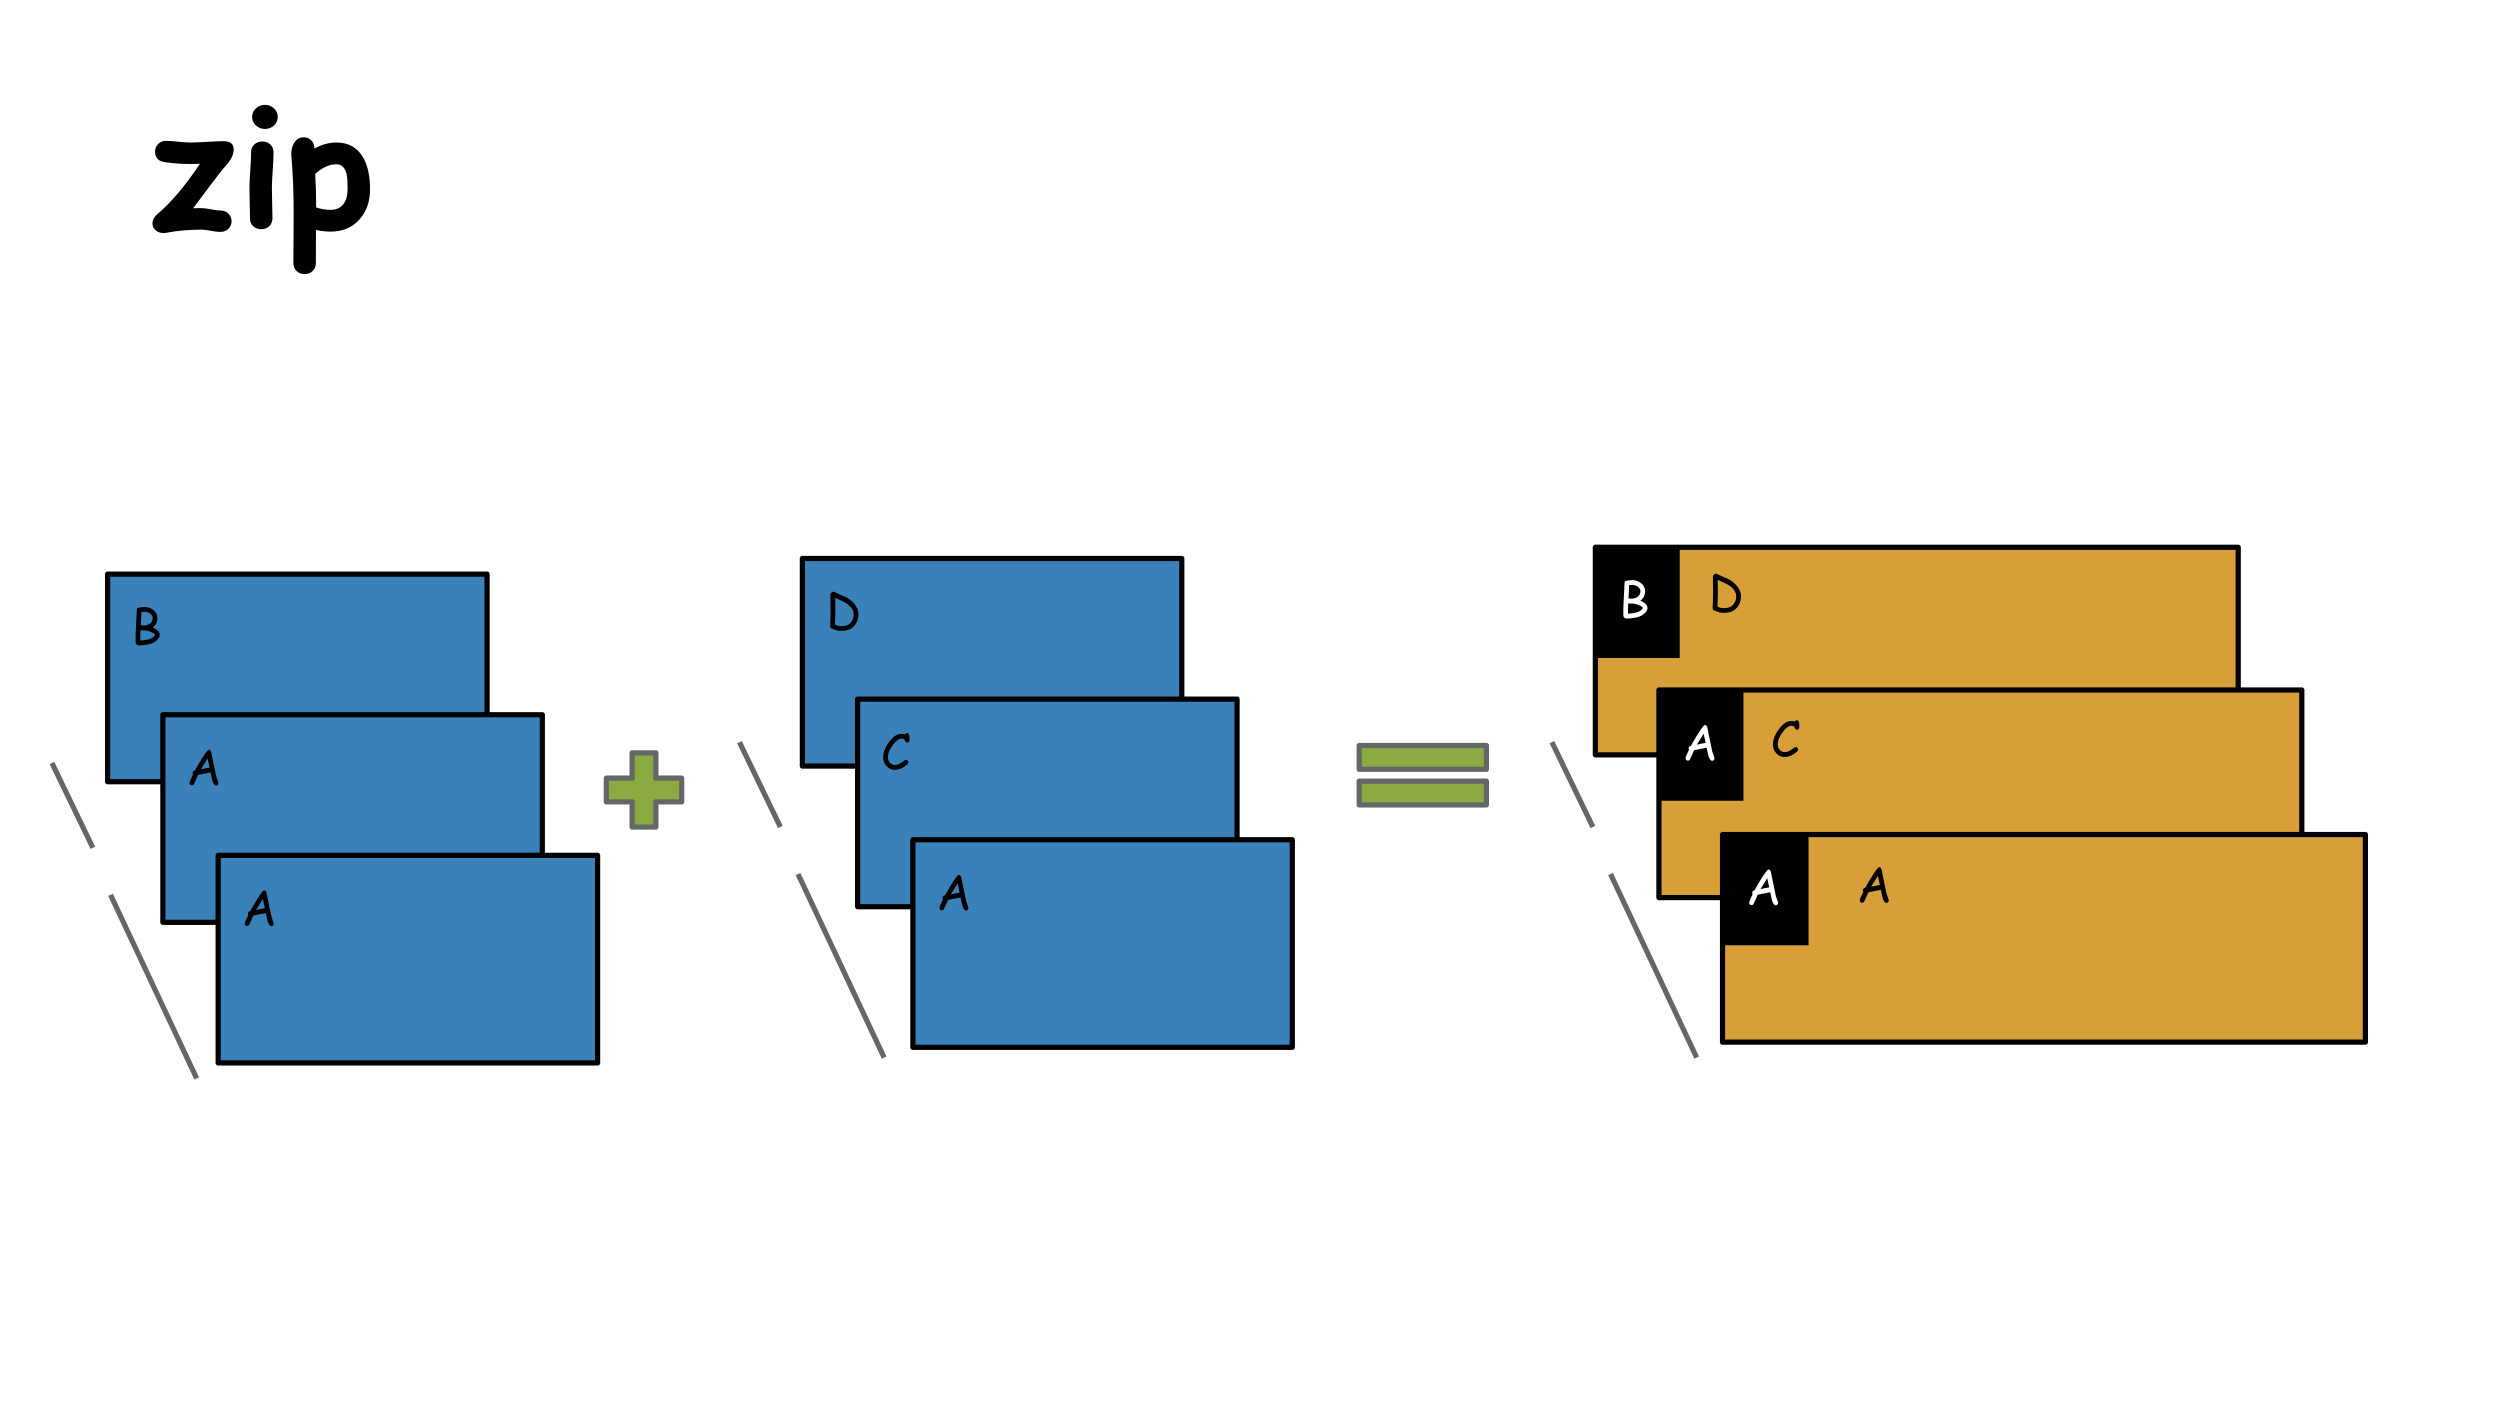
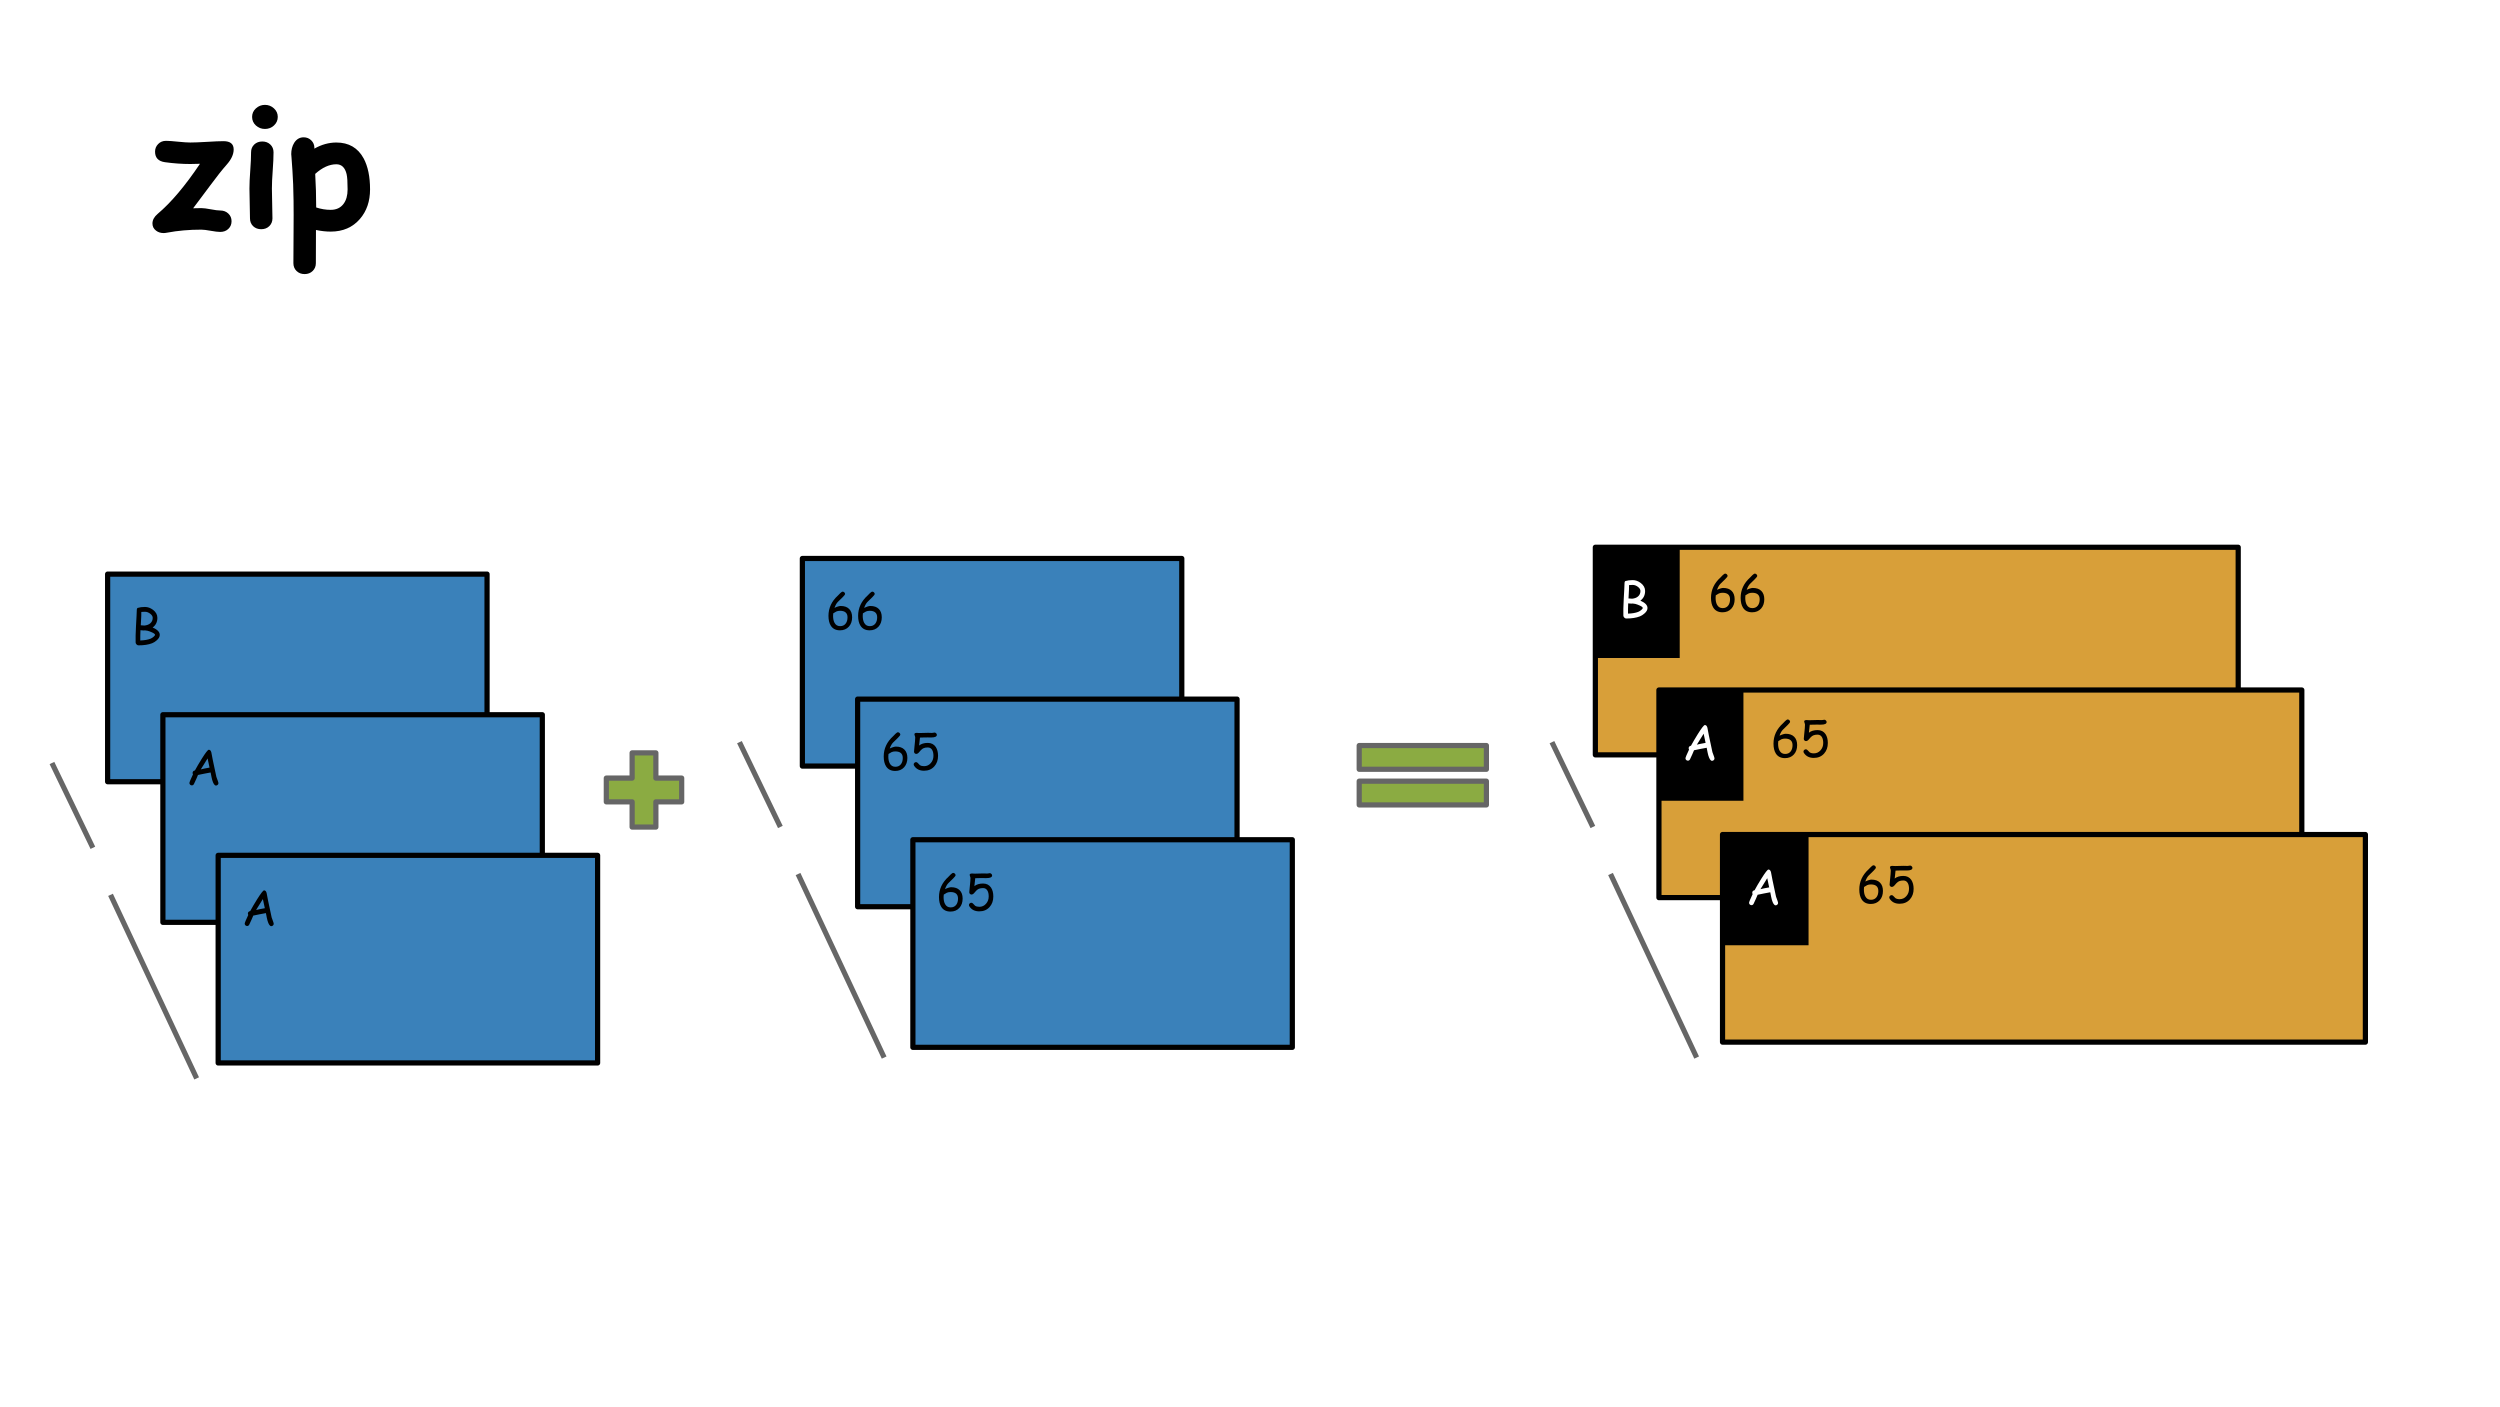
<svg xmlns="http://www.w3.org/2000/svg" xmlns:xlink="http://www.w3.org/1999/xlink" width="720pt" height="405pt" viewBox="0 0 720 405" version="1.1">
  <defs>
    <g>
      <symbol overflow="visible" id="glyph0-0">
        <path style="stroke:none;" d="M 3 0 L 3 -38.391 L 21 -38.391 L 21 0 Z M 6 -3 L 18 -3 L 18 -35.391 L 6 -35.391 Z M 6 -3 " />
      </symbol>
      <symbol overflow="visible" id="glyph0-1">
        <path style="stroke:none;" d="M 22.547 -17.906 C 21.223 -16.406 19.625 -14.383 17.75 -11.844 C 15.133 -8.312 13.508 -6.141 12.875 -5.328 C 13.82 -5.359 14.609 -5.375 15.234 -5.375 C 15.859 -5.375 16.77 -5.258 17.969 -5.031 C 19.164 -4.801 20.066 -4.688 20.672 -4.688 C 21.609 -4.688 22.383 -4.395 23 -3.812 C 23.625 -3.227 23.938 -2.488 23.938 -1.594 C 23.938 -0.707 23.629 0.023 23.016 0.609 C 22.41 1.191 21.629 1.484 20.672 1.484 C 20.047 1.484 19.133 1.375 17.938 1.156 C 16.75 0.938 15.848 0.828 15.234 0.828 C 11.734 0.828 8.461 1.113 5.422 1.688 C 5.016 1.77 4.672 1.812 4.391 1.812 C 3.523 1.812 2.789 1.578 2.188 1.109 C 1.5 0.586 1.156 -0.094 1.156 -0.938 C 1.156 -1.938 1.645 -2.852 2.625 -3.688 C 6.52 -6.977 10.594 -11.797 14.844 -18.141 C 13.875 -18.098 12.941 -18.078 12.047 -18.078 C 9.66 -18.078 7.238 -18.25 4.781 -18.594 C 2.863 -18.852 1.906 -19.867 1.906 -21.641 C 1.906 -22.492 2.203 -23.223 2.797 -23.828 C 3.391 -24.441 4.145 -24.75 5.062 -24.75 C 5.832 -24.75 6.992 -24.664 8.547 -24.5 C 10.098 -24.344 11.266 -24.266 12.047 -24.266 C 13.109 -24.266 14.703 -24.328 16.828 -24.453 C 18.953 -24.586 20.547 -24.656 21.609 -24.656 C 23.566 -24.656 24.547 -23.859 24.547 -22.266 C 24.547 -20.859 23.879 -19.406 22.547 -17.906 Z M 22.547 -17.906 " />
      </symbol>
      <symbol overflow="visible" id="glyph0-2">
        <path style="stroke:none;" d="M 7.734 -28.172 C 6.734 -28.172 5.863 -28.504 5.125 -29.172 C 4.395 -29.848 4.031 -30.672 4.031 -31.641 C 4.031 -32.609 4.395 -33.426 5.125 -34.094 C 5.863 -34.77 6.734 -35.109 7.734 -35.109 C 8.734 -35.109 9.598 -34.77 10.328 -34.094 C 11.055 -33.426 11.422 -32.609 11.422 -31.641 C 11.422 -30.672 11.055 -29.848 10.328 -29.172 C 9.598 -28.504 8.734 -28.172 7.734 -28.172 Z M 9.734 -11 C 9.734 -10.102 9.758 -8.672 9.812 -6.703 C 9.863 -4.734 9.891 -3.305 9.891 -2.422 C 9.891 -1.516 9.582 -0.766 8.969 -0.172 C 8.363 0.41 7.594 0.703 6.656 0.703 C 5.719 0.703 4.941 0.41 4.328 -0.172 C 3.723 -0.766 3.422 -1.516 3.422 -2.422 C 3.422 -3.305 3.395 -4.734 3.344 -6.703 C 3.289 -8.672 3.266 -10.102 3.266 -11 C 3.266 -12.383 3.344 -14.125 3.5 -16.219 C 3.656 -18.312 3.734 -20.055 3.734 -21.453 C 3.734 -22.359 4.035 -23.102 4.641 -23.688 C 5.254 -24.27 6.031 -24.562 6.969 -24.562 C 7.906 -24.562 8.676 -24.27 9.281 -23.688 C 9.895 -23.102 10.203 -22.359 10.203 -21.453 C 10.203 -20.055 10.125 -18.312 9.969 -16.219 C 9.812 -14.125 9.734 -12.383 9.734 -11 Z M 9.734 -11 " />
      </symbol>
      <symbol overflow="visible" id="glyph0-3">
        <path style="stroke:none;" d="M 13.219 1.391 C 11.875 1.391 10.461 1.234 8.984 0.922 L 8.953 10.484 C 8.953 11.391 8.645 12.141 8.031 12.734 C 7.426 13.328 6.656 13.625 5.719 13.625 C 4.781 13.625 4.004 13.328 3.391 12.734 C 2.785 12.141 2.484 11.391 2.484 10.484 C 2.484 9.742 2.5 6.828 2.531 1.734 C 2.562 -2.047 2.562 -5.133 2.531 -7.531 C 2.488 -10.906 2.379 -13.812 2.203 -16.25 C 1.973 -19.602 1.859 -21.141 1.859 -20.859 C 1.859 -22.16 2.145 -23.27 2.719 -24.188 C 3.395 -25.238 4.301 -25.766 5.438 -25.766 C 6.312 -25.766 7.047 -25.469 7.641 -24.875 C 8.234 -24.281 8.531 -23.566 8.531 -22.734 L 8.516 -22.5 C 9.555 -23.094 10.602 -23.535 11.656 -23.828 C 12.719 -24.117 13.781 -24.266 14.844 -24.266 C 18.438 -24.266 21.062 -22.738 22.719 -19.688 C 23.945 -17.395 24.562 -14.422 24.562 -10.766 C 24.562 -7.336 23.586 -4.5 21.641 -2.25 C 19.547 0.176 16.738 1.391 13.219 1.391 Z M 14.844 -18 C 13.852 -18 12.848 -17.77 11.828 -17.312 C 10.816 -16.852 9.797 -16.16 8.766 -15.234 C 8.953 -12.016 9.047 -8.789 9.047 -5.562 C 10.441 -5.102 11.832 -4.875 13.219 -4.875 C 14.832 -4.875 16.066 -5.445 16.922 -6.594 C 17.703 -7.625 18.094 -9.016 18.094 -10.766 C 18.094 -12.867 18 -14.328 17.812 -15.141 C 17.363 -17.047 16.375 -18 14.844 -18 Z M 14.844 -18 " />
      </symbol>
      <symbol overflow="visible" id="glyph1-0">
        <path style="stroke:none;" d="M 0.875 0 L 0.875 -11.203 L 6.125 -11.203 L 6.125 0 Z M 1.75 -0.875 L 5.25 -0.875 L 5.25 -10.328 L 1.75 -10.328 Z M 1.75 -0.875 " />
      </symbol>
      <symbol overflow="visible" id="glyph1-1">
        <path style="stroke:none;" d="M 6.062 -0.281 C 5.031 0.125 3.719 0.328 2.125 0.328 C 1.926 0.328 1.738 0.234 1.562 0.047 C 1.395 -0.129 1.312 -0.316 1.312 -0.516 L 1.312 -2.516 C 1.312 -3.16 1.348 -4.086 1.422 -5.297 C 1.516 -6.598 1.566 -7.539 1.578 -8.125 C 1.578 -8.539 1.602 -9.164 1.656 -10 C 1.688 -10.227 1.758 -10.379 1.875 -10.453 C 2.5 -10.641 3.207 -10.734 4 -10.734 C 4.801 -10.734 5.566 -10.461 6.297 -9.922 C 7.148 -9.285 7.578 -8.508 7.578 -7.594 C 7.578 -6.414 7.125 -5.488 6.219 -4.812 C 6.895 -4.52 7.406 -4.195 7.75 -3.844 C 8.094 -3.488 8.266 -3.102 8.266 -2.688 C 8.266 -2.133 7.961 -1.602 7.359 -1.094 C 6.941 -0.727 6.508 -0.457 6.062 -0.281 Z M 4 -9.344 C 3.5 -9.344 3.148 -9.328 2.953 -9.297 L 2.938 -8.094 L 2.797 -5.453 C 3.441 -5.398 3.785 -5.375 3.828 -5.375 C 4.523 -5.438 5.094 -5.648 5.531 -6.016 C 6 -6.422 6.234 -6.945 6.234 -7.594 C 6.234 -8.02 5.992 -8.414 5.516 -8.781 C 5.035 -9.156 4.531 -9.344 4 -9.344 Z M 4.766 -3.875 L 4.031 -3.984 C 3.969 -3.984 3.875 -3.977 3.75 -3.969 C 3.633 -3.969 3.547 -3.969 3.484 -3.969 C 3.242 -3.969 2.984 -3.988 2.703 -4.031 C 2.672 -3.457 2.656 -2.941 2.656 -2.484 L 2.656 -1.078 C 3.852 -1.117 4.828 -1.285 5.578 -1.578 C 5.898 -1.703 6.207 -1.895 6.5 -2.156 C 6.77 -2.395 6.906 -2.57 6.906 -2.688 C 6.906 -2.906 6.613 -3.145 6.031 -3.406 C 5.594 -3.613 5.172 -3.77 4.766 -3.875 Z M 4.766 -3.875 " />
      </symbol>
      <symbol overflow="visible" id="glyph1-2">
        <path style="stroke:none;" d="M 8.547 0.203 C 8.129 0.203 7.766 -0.332 7.453 -1.406 C 7.336 -1.82 7.188 -2.539 7 -3.562 C 6.539 -3.5 5.938 -3.383 5.188 -3.219 L 3.359 -2.844 C 3.129 -2.25 2.738 -1.375 2.188 -0.219 C 2.039 0.031 1.844 0.156 1.594 0.156 C 1.414 0.156 1.254 0.094 1.109 -0.031 C 0.961 -0.164 0.891 -0.332 0.891 -0.531 C 0.891 -0.75 1.234 -1.582 1.922 -3.031 C 1.848 -3.145 1.812 -3.281 1.812 -3.438 C 1.812 -3.812 2.035 -4.051 2.484 -4.156 C 3.004 -5.125 3.66 -6.242 4.453 -7.516 C 5.535 -9.242 6.207 -10.109 6.469 -10.109 C 6.82 -10.109 7.066 -9.859 7.203 -9.359 L 7.641 -7.062 L 8.656 -2.297 L 9.047 -1.219 C 9.18 -0.852 9.25 -0.609 9.25 -0.484 C 9.25 -0.285 9.176 -0.125 9.031 0 C 8.883 0.133 8.723 0.203 8.547 0.203 Z M 6.125 -7.609 L 4.172 -4.453 C 4.723 -4.598 5.562 -4.77 6.688 -4.969 Z M 6.125 -7.609 " />
      </symbol>
      <symbol overflow="visible" id="glyph1-3">
-         <path style="stroke:none;" d="M 7.359 -0.047 C 6.648 0.43 5.633 0.672 4.312 0.672 C 3.977 0.672 3.598 0.617 3.172 0.516 C 2.66 0.391 2.273 0.234 2.016 0.047 L 1.938 0.047 C 1.738 0.047 1.57 -0.02 1.438 -0.156 C 1.312 -0.301 1.25 -0.469 1.25 -0.656 C 1.25 -1.133 1.27 -1.852 1.312 -2.812 C 1.352 -3.77 1.375 -4.488 1.375 -4.969 C 1.375 -5.5 1.363 -6.289 1.344 -7.344 C 1.32 -8.406 1.312 -9.203 1.312 -9.734 C 1.312 -9.922 1.406 -10.117 1.594 -10.328 C 1.789 -10.535 1.988 -10.641 2.188 -10.641 C 2.289 -10.641 2.656 -10.484 3.281 -10.172 C 3.977 -9.836 4.379 -9.648 4.484 -9.609 C 5.785 -9.172 6.891 -8.492 7.797 -7.578 C 8.867 -6.492 9.406 -5.305 9.406 -4.016 C 9.406 -3.234 9.223 -2.484 8.859 -1.766 C 8.492 -1.055 7.992 -0.484 7.359 -0.047 Z M 5.922 -7.281 C 5.453 -7.582 4.379 -8.109 2.703 -8.859 L 2.734 -6.891 L 2.75 -4.922 L 2.641 -1.188 C 2.672 -1.176 2.723 -1.145 2.797 -1.094 C 3.191 -0.832 3.695 -0.703 4.312 -0.703 C 5.344 -0.703 6.098 -0.859 6.578 -1.172 C 7.016 -1.473 7.363 -1.879 7.625 -2.391 C 7.895 -2.898 8.031 -3.43 8.031 -3.984 C 8.031 -5.266 7.328 -6.363 5.922 -7.281 Z M 5.922 -7.281 " />
+         <path style="stroke:none;" d="M 4.078 0.5 C 2.891 0.5 2.016 0.062 1.453 -0.812 C 0.992 -1.531 0.766 -2.484 0.766 -3.672 C 0.766 -5.93 1.676 -7.883 3.5 -9.531 L 4.141 -10.188 C 4.453 -10.488 4.691 -10.641 4.859 -10.641 C 5.035 -10.641 5.191 -10.57 5.328 -10.438 C 5.461 -10.312 5.535 -10.16 5.547 -9.984 C 5.555 -9.816 5.32 -9.5 4.844 -9.031 L 3.453 -7.672 C 3.086 -7.297 2.77 -6.727 2.5 -5.969 C 2.895 -6.156 3.238 -6.289 3.531 -6.375 C 3.832 -6.469 4.078 -6.516 4.266 -6.516 C 5.336 -6.516 6.156 -6.227 6.719 -5.656 C 7.289 -5.094 7.578 -4.289 7.578 -3.25 C 7.578 -2.156 7.27 -1.266 6.656 -0.578 C 6.008 0.141 5.148 0.5 4.078 0.5 Z M 4.078 -5.125 C 3.691 -5.125 3.344 -5.055 3.031 -4.922 C 2.906 -4.859 2.609 -4.68 2.141 -4.391 C 2.109 -4.148 2.094 -3.91 2.094 -3.672 C 2.094 -2.859 2.227 -2.195 2.5 -1.688 C 2.844 -1.031 3.383 -0.703 4.125 -0.703 C 4.812 -0.703 5.344 -0.945 5.719 -1.438 C 6.07 -1.895 6.25 -2.5 6.25 -3.25 C 6.25 -3.875 6.066 -4.344 5.703 -4.656 C 5.348 -4.969 4.805 -5.125 4.078 -5.125 Z M 4.078 -5.125 " />
      </symbol>
      <symbol overflow="visible" id="glyph1-4">
-         <path style="stroke:none;" d="M 7.547 -7.672 C 7.254 -7.672 7.035 -7.844 6.891 -8.188 C 6.766 -8.477 6.645 -8.656 6.531 -8.719 C 6.438 -8.77 6.203 -8.797 5.828 -8.797 C 5.16 -8.797 4.426 -8.289 3.625 -7.281 C 2.531 -5.914 1.984 -4.625 1.984 -3.406 C 1.984 -2.82 2.172 -2.316 2.547 -1.891 C 2.93 -1.453 3.398 -1.234 3.953 -1.234 C 4.422 -1.234 4.891 -1.352 5.359 -1.594 C 5.629 -1.738 6.035 -2.008 6.578 -2.406 C 6.836 -2.594 7.035 -2.688 7.172 -2.688 C 7.367 -2.688 7.531 -2.613 7.656 -2.469 C 7.789 -2.32 7.859 -2.156 7.859 -1.969 C 7.859 -1.77 7.773 -1.594 7.609 -1.438 C 6.398 -0.363 5.18 0.172 3.953 0.172 C 3.004 0.172 2.207 -0.191 1.562 -0.922 C 0.926 -1.617 0.609 -2.445 0.609 -3.406 C 0.609 -4.957 1.258 -6.539 2.562 -8.156 C 3.633 -9.508 4.723 -10.188 5.828 -10.188 C 6.047 -10.188 6.242 -10.176 6.422 -10.156 C 6.598 -10.133 6.754 -10.102 6.891 -10.062 C 7.055 -10.289 7.266 -10.406 7.516 -10.406 C 7.828 -10.406 8.023 -10.203 8.109 -9.797 C 8.18 -9.422 8.219 -8.961 8.219 -8.422 C 8.219 -8.242 8.172 -8.082 8.078 -7.938 C 7.953 -7.758 7.773 -7.672 7.547 -7.672 Z M 7.547 -7.672 " />
+         <path style="stroke:none;" d="M 3.844 0.438 C 2.551 0.438 1.598 -0.039 0.984 -1 C 0.898 -1.133 0.859 -1.266 0.859 -1.391 C 0.859 -1.566 0.926 -1.719 1.062 -1.844 C 1.207 -1.977 1.367 -2.047 1.547 -2.047 C 1.734 -2.047 1.91 -1.945 2.078 -1.75 C 2.328 -1.457 2.508 -1.27 2.625 -1.188 C 2.926 -0.977 3.332 -0.875 3.844 -0.875 C 4.633 -0.875 5.285 -1.176 5.797 -1.781 C 6.297 -2.352 6.547 -3.047 6.547 -3.859 C 6.547 -4.523 6.438 -5.062 6.219 -5.469 C 5.938 -6 5.504 -6.266 4.922 -6.266 C 4.43 -6.266 4.031 -6.195 3.719 -6.062 C 3.469 -5.957 3.219 -5.781 2.969 -5.531 L 2.234 -4.703 C 2.023 -4.504 1.816 -4.406 1.609 -4.406 C 1.43 -4.406 1.273 -4.469 1.141 -4.594 C 1.016 -4.727 0.953 -4.883 0.953 -5.062 C 0.953 -5.156 0.988 -5.562 1.062 -6.281 C 1.219 -7.719 1.297 -8.66 1.297 -9.109 C 1.297 -9.273 1.254 -9.453 1.172 -9.641 C 1.098 -9.828 1.062 -9.969 1.062 -10.062 C 1.062 -10.332 1.301 -10.469 1.781 -10.469 C 1.875 -10.469 2.008 -10.457 2.188 -10.438 C 2.375 -10.426 2.516 -10.422 2.609 -10.422 C 2.867 -10.422 3.266 -10.43 3.797 -10.453 C 4.328 -10.473 4.723 -10.484 4.984 -10.484 C 5.109 -10.484 5.297 -10.477 5.547 -10.469 C 5.797 -10.457 5.984 -10.453 6.109 -10.453 C 6.191 -10.453 6.316 -10.469 6.484 -10.5 C 6.648 -10.539 6.77 -10.562 6.844 -10.562 C 7.02 -10.562 7.176 -10.492 7.312 -10.359 C 7.457 -10.223 7.531 -10.07 7.531 -9.906 C 7.531 -9.395 6.988 -9.141 5.906 -9.141 C 5.758 -9.141 5.578 -9.141 5.359 -9.141 C 5.148 -9.148 5.023 -9.156 4.984 -9.156 L 3.828 -9.141 L 2.672 -9.109 C 2.672 -8.898 2.586 -8.141 2.422 -6.828 C 3.047 -7.328 3.879 -7.578 4.922 -7.578 C 5.922 -7.578 6.688 -7.188 7.219 -6.406 C 7.656 -5.738 7.875 -4.891 7.875 -3.859 C 7.875 -2.629 7.516 -1.613 6.797 -0.812 C 6.055 0.02 5.07 0.438 3.844 0.438 Z M 3.844 0.438 " />
      </symbol>
      <symbol overflow="visible" id="glyph1-5">
        <path style="stroke:none;" d="" />
      </symbol>
    </g>
  </defs>
  <g id="surface339">
    <rect x="0" y="0" width="720" height="405" style="fill:rgb(100%,100%,100%);fill-opacity:1;stroke:none;" />
    <g style="fill:rgb(0%,0%,0%);fill-opacity:1;">
      <use xlink:href="#glyph0-1" x="42.75" y="65.311" />
      <use xlink:href="#glyph0-2" x="68.574" y="65.311" />
      <use xlink:href="#glyph0-3" x="82.014" y="65.311" />
    </g>
    <path style="fill-rule:nonzero;fill:rgb(22.745%,50.587%,72.94%);fill-opacity:1;stroke-width:762;stroke-linecap:butt;stroke-linejoin:round;stroke:rgb(0%,0%,0%);stroke-opacity:1;stroke-miterlimit:14.336;" d="M 15746.015 83994.622 L 71256.92 83994.622 L 71256.92 114367.465 L 15746.015 114367.465 Z M 15746.015 83994.622 " transform="matrix(0.0019685,0,0,0.0019685,0,0)" />
    <g style="fill:rgb(0%,0%,0%);fill-opacity:1;">
      <use xlink:href="#glyph1-1" x="37.747" y="185.534" />
    </g>
    <path style="fill-rule:nonzero;fill:rgb(22.745%,50.587%,72.94%);fill-opacity:1;stroke-width:762;stroke-linecap:butt;stroke-linejoin:round;stroke:rgb(0%,0%,0%);stroke-opacity:1;stroke-miterlimit:14.336;" d="M 23830.359 104568.622 L 79343.247 104568.622 L 79343.247 134941.464 L 23830.359 134941.464 Z M 23830.359 104568.622 " transform="matrix(0.0019685,0,0,0.0019685,0,0)" />
    <g style="fill:rgb(0%,0%,0%);fill-opacity:1;">
      <use xlink:href="#glyph1-2" x="53.66" y="226.034" />
    </g>
    <path style="fill-rule:nonzero;fill:rgb(22.745%,50.587%,72.94%);fill-opacity:1;stroke-width:762;stroke-linecap:butt;stroke-linejoin:round;stroke:rgb(0%,0%,0%);stroke-opacity:1;stroke-miterlimit:14.336;" d="M 31918.671 125142.621 L 87431.56 125142.621 L 87431.56 155515.464 L 31918.671 155515.464 Z M 31918.671 125142.621 " transform="matrix(0.0019685,0,0,0.0019685,0,0)" />
    <g style="fill:rgb(0%,0%,0%);fill-opacity:1;">
      <use xlink:href="#glyph1-2" x="69.582" y="266.534" />
    </g>
    <path style="fill-rule:nonzero;fill:rgb(22.745%,50.587%,72.94%);fill-opacity:1;stroke-width:762;stroke-linecap:butt;stroke-linejoin:round;stroke:rgb(0%,0%,0%);stroke-opacity:1;stroke-miterlimit:14.336;" d="M 117389.668 81708.622 L 172900.573 81708.622 L 172900.573 112081.465 L 117389.668 112081.465 Z M 117389.668 81708.622 " transform="matrix(0.0019685,0,0,0.0019685,0,0)" />
    <g style="fill:rgb(0%,0%,0%);fill-opacity:1;">
      <use xlink:href="#glyph1-3" x="237.833" y="181.034" />
+       <use xlink:href="#glyph1-3" x="246.373" y="181.034" />
    </g>
    <path style="fill-rule:nonzero;fill:rgb(22.745%,50.587%,72.94%);fill-opacity:1;stroke-width:762;stroke-linecap:butt;stroke-linejoin:round;stroke:rgb(0%,0%,0%);stroke-opacity:1;stroke-miterlimit:14.336;" d="M 125474.012 102282.622 L 180984.916 102282.622 L 180984.916 132655.465 L 125474.012 132655.465 Z M 125474.012 102282.622 " transform="matrix(0.0019685,0,0,0.0019685,0,0)" />
    <g style="fill:rgb(0%,0%,0%);fill-opacity:1;">
-       <use xlink:href="#glyph1-4" x="253.747" y="221.534" />
+       <use xlink:href="#glyph1-3" x="253.745" y="221.534" />
+       <use xlink:href="#glyph1-4" x="262.285" y="221.534" />
    </g>
    <path style="fill-rule:nonzero;fill:rgb(22.745%,50.587%,72.94%);fill-opacity:1;stroke-width:762;stroke-linecap:butt;stroke-linejoin:round;stroke:rgb(0%,0%,0%);stroke-opacity:1;stroke-miterlimit:14.336;" d="M 133558.355 122856.621 L 189071.244 122856.621 L 189071.244 153229.464 L 133558.355 153229.464 Z M 133558.355 122856.621 " transform="matrix(0.0019685,0,0,0.0019685,0,0)" />
    <g style="fill:rgb(0%,0%,0%);fill-opacity:1;">
-       <use xlink:href="#glyph1-2" x="269.66" y="262.034" />
+       <use xlink:href="#glyph1-3" x="269.66" y="262.034" />
+       <use xlink:href="#glyph1-4" x="278.2" y="262.034" />
    </g>
    <path style="fill-rule:nonzero;fill:rgb(84.705%,62.352%,22.353%);fill-opacity:1;stroke-width:762;stroke-linecap:butt;stroke-linejoin:round;stroke:rgb(0%,0%,0%);stroke-opacity:1;stroke-miterlimit:14.336;" d="M 233406.149 80067.544 L 327459.568 80067.544 L 327459.568 110438.403 L 233406.149 110438.403 Z M 233406.149 80067.544 " transform="matrix(0.0019685,0,0,0.0019685,0,0)" />
    <path style=" stroke:none;fill-rule:nonzero;fill:rgb(0%,0%,0%);fill-opacity:1;" d="M 459.461 157.613 L 483.758 157.613 L 483.758 189.504 L 459.461 189.504 Z M 459.461 157.613 " />
    <g style="fill:rgb(100%,100%,100%);fill-opacity:1;">
      <use xlink:href="#glyph1-1" x="466.213" y="177.802" />
    </g>
    <path style="fill-rule:nonzero;fill:rgb(84.705%,62.352%,22.353%);fill-opacity:1;stroke-width:762;stroke-linecap:butt;stroke-linejoin:round;stroke:rgb(0%,0%,0%);stroke-opacity:1;stroke-miterlimit:14.336;" d="M 242708.898 100953.091 L 336764.302 100953.091 L 336764.302 131325.933 L 242708.898 131325.933 Z M 242708.898 100953.091 " transform="matrix(0.0019685,0,0,0.0019685,0,0)" />
    <path style=" stroke:none;fill-rule:nonzero;fill:rgb(0%,0%,0%);fill-opacity:1;" d="M 477.773 198.727 L 502.109 198.727 L 502.109 230.617 L 477.773 230.617 Z M 477.773 198.727 " />
    <g style="fill:rgb(100%,100%,100%);fill-opacity:1;">
      <use xlink:href="#glyph1-2" x="484.524" y="218.918" />
    </g>
    <path style="fill-rule:nonzero;fill:rgb(84.705%,62.352%,22.353%);fill-opacity:1;stroke-width:762;stroke-linecap:butt;stroke-linejoin:round;stroke:rgb(0%,0%,0%);stroke-opacity:1;stroke-miterlimit:14.336;" d="M 252013.633 122094.621 L 346067.051 122094.621 L 346067.051 152467.464 L 252013.633 152467.464 Z M 252013.633 122094.621 " transform="matrix(0.0019685,0,0,0.0019685,0,0)" />
    <path style=" stroke:none;fill-rule:nonzero;fill:rgb(0%,0%,0%);fill-opacity:1;" d="M 496.09 240.344 L 520.863 240.344 L 520.863 272.234 L 496.09 272.234 Z M 496.09 240.344 " />
    <g style="fill:rgb(100%,100%,100%);fill-opacity:1;">
      <use xlink:href="#glyph1-2" x="502.839" y="260.534" />
    </g>
    <g style="fill:rgb(0%,0%,0%);fill-opacity:1;">
-       <use xlink:href="#glyph1-2" x="534.709" y="259.842" />
-       <use xlink:href="#glyph1-5" x="544.943" y="259.842" />
+       <use xlink:href="#glyph1-3" x="534.709" y="259.842" />
+       <use xlink:href="#glyph1-4" x="543.249" y="259.842" />
+       <use xlink:href="#glyph1-5" x="551.789" y="259.842" />
    </g>
    <path style="fill-rule:nonzero;fill:rgb(54.509%,67.058%,25.882%);fill-opacity:1;stroke-width:762;stroke-linecap:butt;stroke-linejoin:round;stroke:rgb(39.999%,39.999%,39.999%);stroke-opacity:1;stroke-miterlimit:14.336;" d="M 88707.513 113839.621 L 92483.778 113839.621 L 92483.778 110148.684 L 95956.434 110148.684 L 95956.434 113839.621 L 99732.7 113839.621 L 99732.7 117314.262 L 95956.434 117314.262 L 95956.434 121005.199 L 92483.778 121005.199 L 92483.778 117314.262 L 88707.513 117314.262 Z M 88707.513 113839.621 " transform="matrix(0.0019685,0,0,0.0019685,0,0)" />
    <path style="fill-rule:nonzero;fill:rgb(54.509%,67.058%,25.882%);fill-opacity:1;stroke-width:762;stroke-linecap:butt;stroke-linejoin:round;stroke:rgb(39.999%,39.999%,39.999%);stroke-opacity:1;stroke-miterlimit:14.336;" d="M 198858.181 109075.137 L 217465.665 109075.137 L 217465.665 112549.778 L 198858.181 112549.778 Z M 198858.181 114288.09 L 217465.665 114288.09 L 217465.665 117762.731 L 198858.181 117762.731 Z M 198858.181 114288.09 " transform="matrix(0.0019685,0,0,0.0019685,0,0)" />
    <g style="fill:rgb(0%,0%,0%);fill-opacity:1;">
-       <use xlink:href="#glyph1-4" x="510" y="217.842" />
+       <use xlink:href="#glyph1-3" x="510" y="217.842" />
+       <use xlink:href="#glyph1-4" x="518.54" y="217.842" />
    </g>
    <g style="fill:rgb(0%,0%,0%);fill-opacity:1;">
      <use xlink:href="#glyph1-3" x="492" y="175.842" />
+       <use xlink:href="#glyph1-3" x="500.54" y="175.842" />
    </g>
    <path style="fill:none;stroke-width:762;stroke-linecap:butt;stroke-linejoin:round;stroke:rgb(39.999%,39.999%,39.999%);stroke-opacity:1;stroke-miterlimit:14.336;" d="M 7600.156 111629.028 L 13587.015 124037.324 " transform="matrix(0.0019685,0,0,0.0019685,0,0)" />
    <path style="fill:none;stroke-width:762;stroke-linecap:butt;stroke-linejoin:round;stroke:rgb(39.999%,39.999%,39.999%);stroke-opacity:1;stroke-miterlimit:14.336;" d="M 16170.671 130917.152 L 28771.452 157773.682 " transform="matrix(0.0019685,0,0,0.0019685,0,0)" />
    <path style="fill:none;stroke-width:762;stroke-linecap:butt;stroke-linejoin:round;stroke:rgb(39.999%,39.999%,39.999%);stroke-opacity:1;stroke-miterlimit:14.336;" d="M 108184.153 108581.028 L 114171.012 120989.324 " transform="matrix(0.0019685,0,0,0.0019685,0,0)" />
    <path style="fill:none;stroke-width:762;stroke-linecap:butt;stroke-linejoin:round;stroke:rgb(39.999%,39.999%,39.999%);stroke-opacity:1;stroke-miterlimit:14.336;" d="M 116754.668 127869.152 L 129355.449 154725.683 " transform="matrix(0.0019685,0,0,0.0019685,0,0)" />
    <path style="fill:none;stroke-width:762;stroke-linecap:butt;stroke-linejoin:round;stroke:rgb(39.999%,39.999%,39.999%);stroke-opacity:1;stroke-miterlimit:14.336;" d="M 227056.149 108581.028 L 233043.008 120989.324 " transform="matrix(0.0019685,0,0,0.0019685,0,0)" />
    <path style="fill:none;stroke-width:762;stroke-linecap:butt;stroke-linejoin:round;stroke:rgb(39.999%,39.999%,39.999%);stroke-opacity:1;stroke-miterlimit:14.336;" d="M 235626.664 127869.152 L 248227.445 154725.683 " transform="matrix(0.0019685,0,0,0.0019685,0,0)" />
  </g>
</svg>
